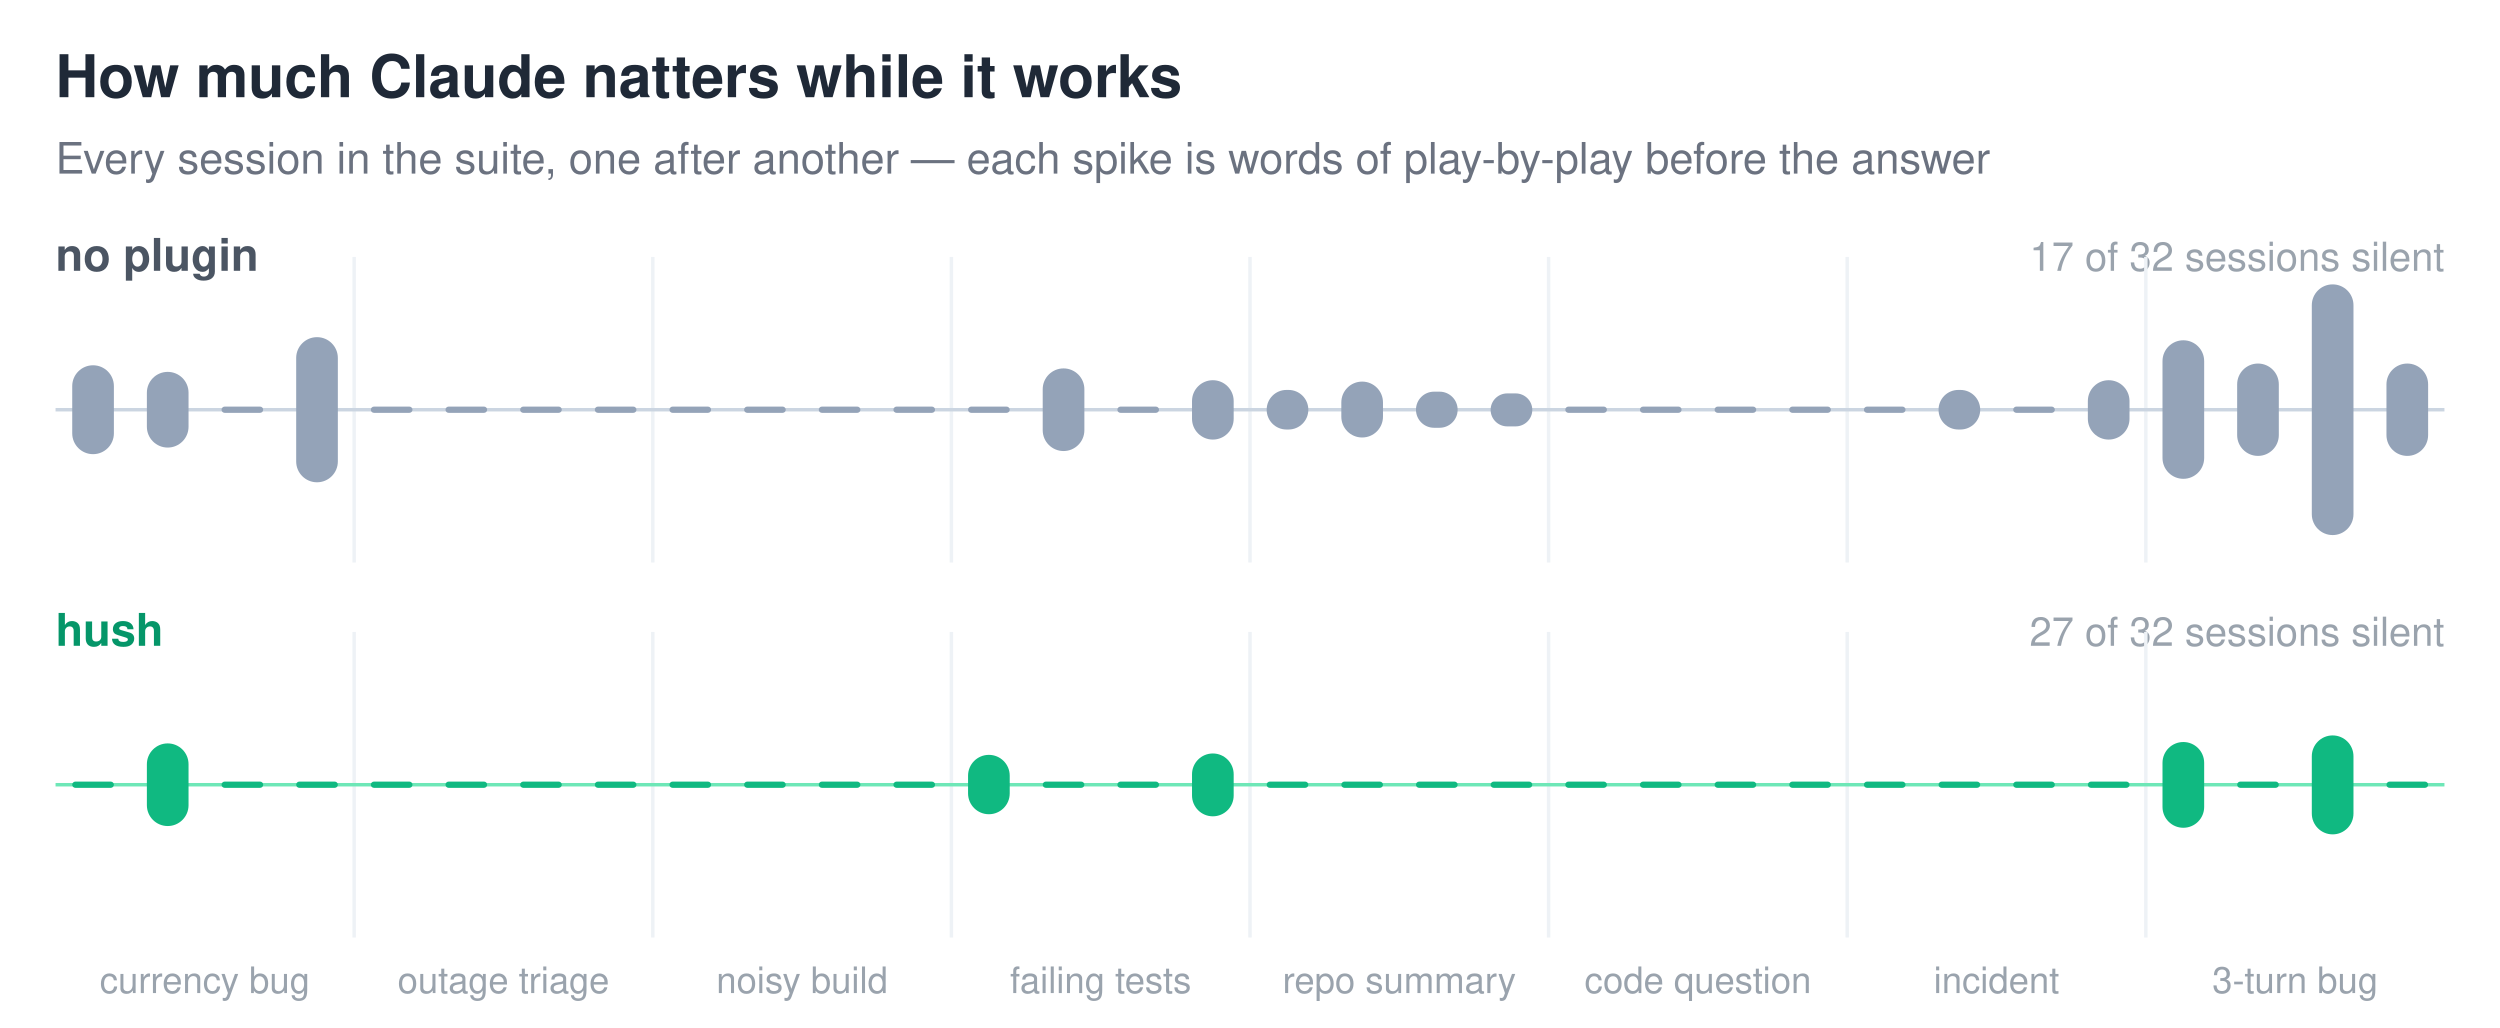
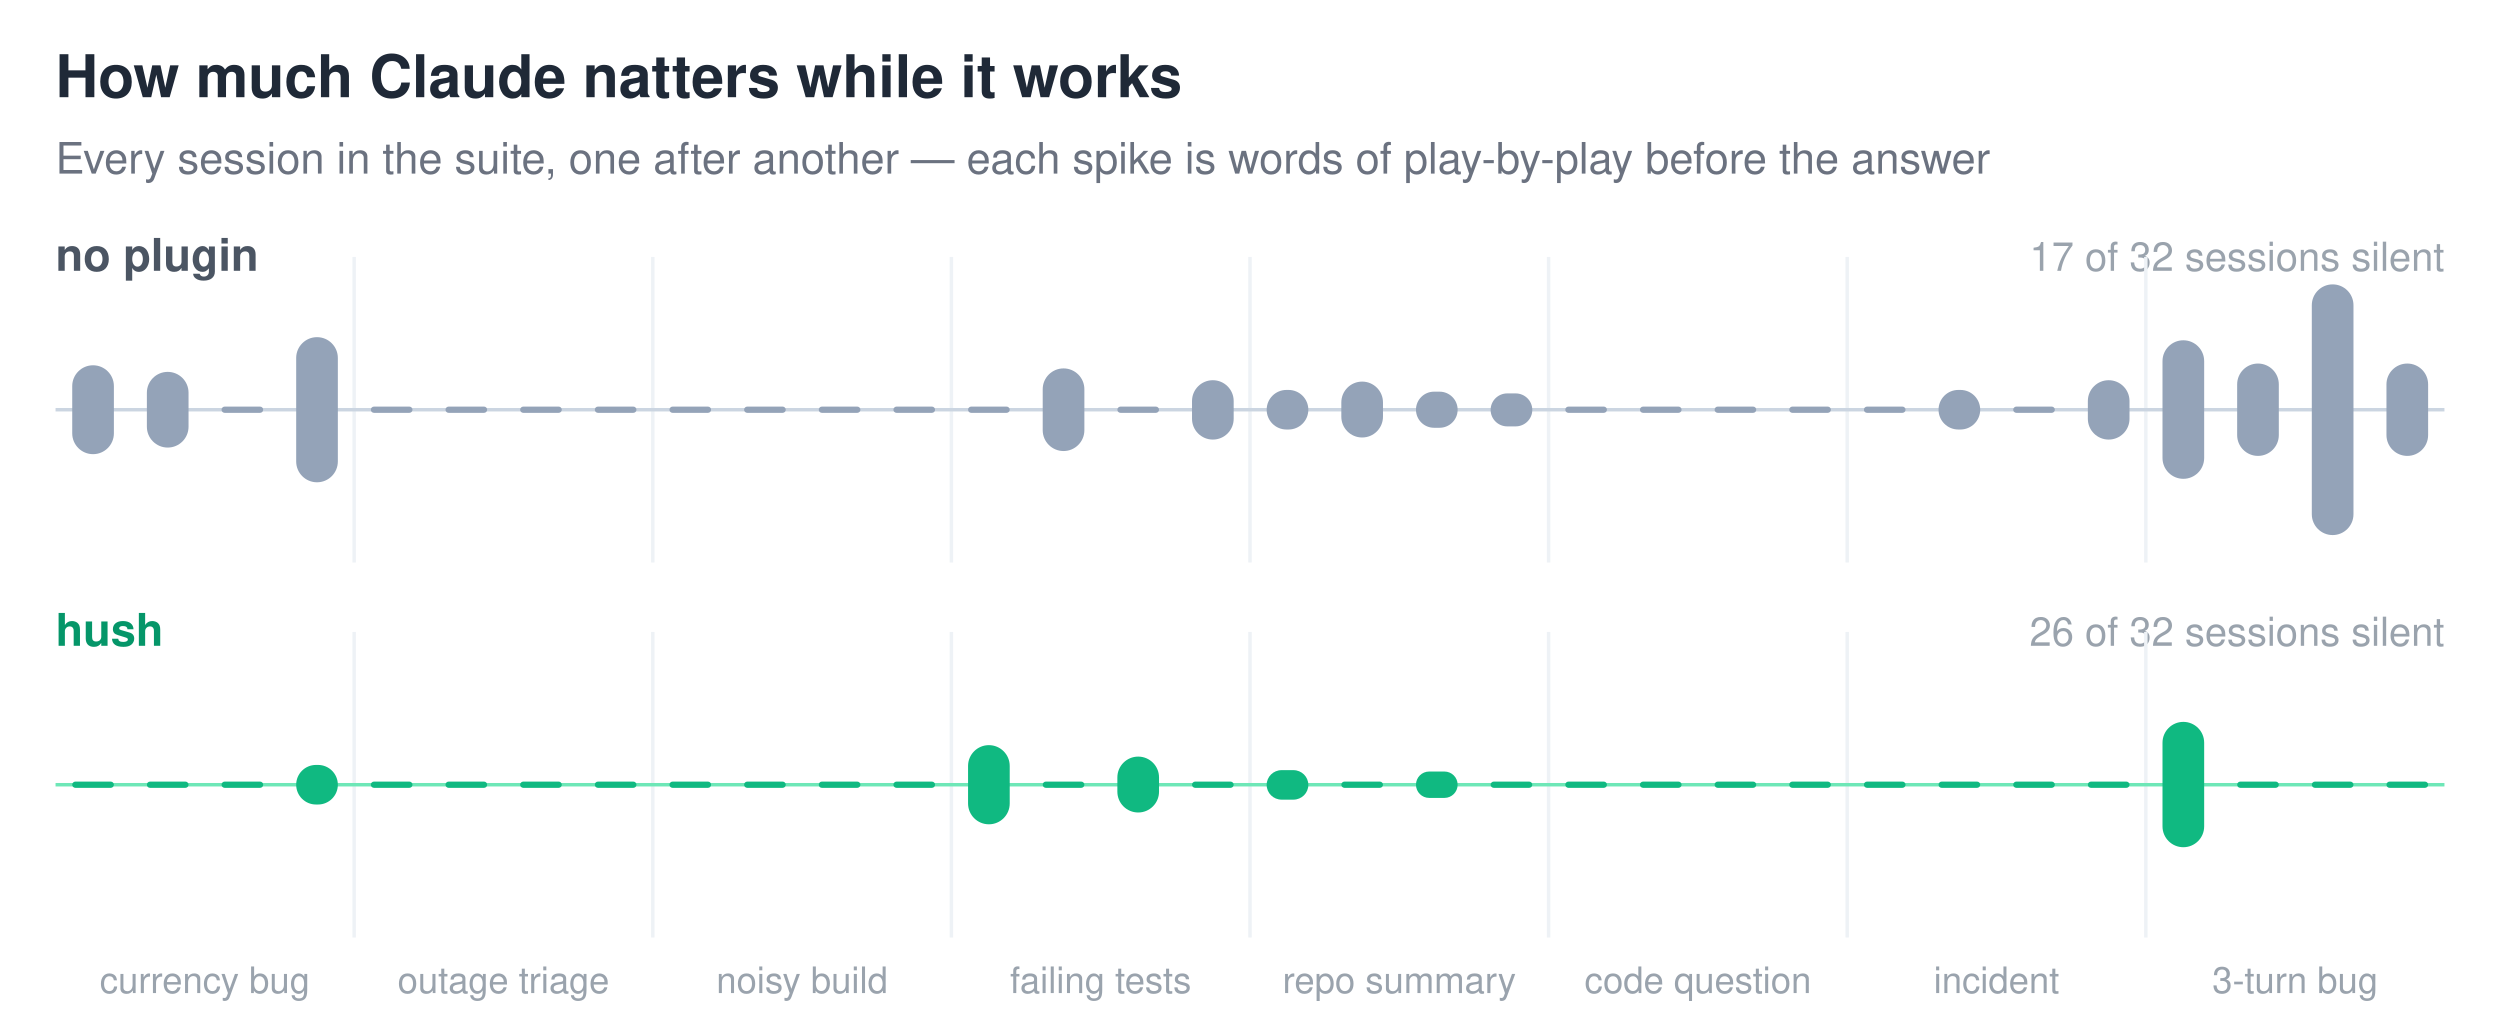
<svg xmlns="http://www.w3.org/2000/svg" viewBox="0 0 720 296" font-family="-apple-system,BlinkMacSystemFont,Segoe UI,Helvetica,Arial,sans-serif">
  <style>
    .title{fill:#1f2937;font-size:17px;font-weight:700}
    .sub{fill:#6b7280;font-size:12.5px}
    .lab{fill:#4b5563;font-size:13px;font-weight:600}
    .hushlab{fill:#059669;font-size:13px;font-weight:700}
    .note{fill:#9aa3ad;font-size:11.5px}
    .task{fill:#9aa3ad;font-size:10.5px}
    .wb{fill:#94a3b8}.wh{fill:#10b981}
    .zero{stroke:#cbd5e1;stroke-width:1}
    .zeroh{stroke:#6ee7b7;stroke-width:1}
    .div{stroke:#eef2f6;stroke-width:1}
    .foot{fill:#6b7280;font-size:12.5px}.em{fill:#059669;font-weight:700}
    @media (prefers-color-scheme:dark){
      .title{fill:#e6edf3}.sub{fill:#9198a1}.lab{fill:#b0b8c0}.hushlab{fill:#3fb950}
      .note{fill:#6e7681}.task{fill:#6e7681}.wb{fill:#768390}.wh{fill:#3fb950}
      .zero{stroke:#444c56}.zeroh{stroke:#238636}.div{stroke:#21262d}.foot{fill:#9198a1}.em{fill:#3fb950}
    }
  </style>
  <text x="16" y="28" class="title">How much Claude natters while it works</text>
  <text x="16" y="50" class="sub">Every session in the suite, one after another — each spike is words of play-by-play before the answer</text>
  <text x="16" y="78" class="lab">no plugin</text>
  <text x="704" y="78" class="note" text-anchor="end">17 of 32 sessions silent</text>
  <line x1="102.0" y1="74" x2="102.0" y2="162" class="div" />
  <line x1="188.0" y1="74" x2="188.0" y2="162" class="div" />
  <line x1="274.0" y1="74" x2="274.0" y2="162" class="div" />
  <line x1="360.0" y1="74" x2="360.0" y2="162" class="div" />
  <line x1="446.0" y1="74" x2="446.0" y2="162" class="div" />
  <line x1="532.0" y1="74" x2="532.0" y2="162" class="div" />
  <line x1="618.0" y1="74" x2="618.0" y2="162" class="div" />
  <line x1="16" y1="118" x2="704" y2="118" class="zero" />
  <rect x="20.8" y="105.2" width="12" height="25.6" rx="6.0" class="wb" />
  <rect x="42.3" y="107.1" width="12" height="21.8" rx="6.0" class="wb" />
  <rect x="63.8" y="117.1" width="12" height="1.8" rx="0.9" class="wb" />
  <rect x="85.3" y="97.1" width="12" height="41.8" rx="6.0" class="wb" />
  <rect x="106.8" y="117.1" width="12" height="1.8" rx="0.9" class="wb" />
  <rect x="128.3" y="117.1" width="12" height="1.8" rx="0.9" class="wb" />
  <rect x="149.8" y="117.1" width="12" height="1.8" rx="0.9" class="wb" />
  <rect x="171.3" y="117.1" width="12" height="1.8" rx="0.9" class="wb" />
  <rect x="192.8" y="117.1" width="12" height="1.8" rx="0.9" class="wb" />
  <rect x="214.3" y="117.1" width="12" height="1.8" rx="0.9" class="wb" />
  <rect x="235.8" y="117.1" width="12" height="1.8" rx="0.9" class="wb" />
  <rect x="257.3" y="117.1" width="12" height="1.8" rx="0.9" class="wb" />
  <rect x="278.8" y="117.1" width="12" height="1.8" rx="0.9" class="wb" />
  <rect x="300.3" y="106.1" width="12" height="23.8" rx="6.0" class="wb" />
  <rect x="321.8" y="117.1" width="12" height="1.8" rx="0.9" class="wb" />
  <rect x="343.3" y="109.5" width="12" height="17.1" rx="6.0" class="wb" />
  <rect x="364.8" y="112.3" width="12" height="11.4" rx="5.7" class="wb" />
  <rect x="386.3" y="109.9" width="12" height="16.1" rx="6.0" class="wb" />
  <rect x="407.8" y="112.8" width="12" height="10.4" rx="5.2" class="wb" />
  <rect x="429.3" y="113.3" width="12" height="9.5" rx="4.8" class="wb" />
  <rect x="450.8" y="117.1" width="12" height="1.8" rx="0.9" class="wb" />
  <rect x="472.3" y="117.1" width="12" height="1.8" rx="0.9" class="wb" />
  <rect x="493.8" y="117.1" width="12" height="1.8" rx="0.9" class="wb" />
  <rect x="515.3" y="117.1" width="12" height="1.8" rx="0.9" class="wb" />
  <rect x="536.8" y="117.1" width="12" height="1.8" rx="0.9" class="wb" />
  <rect x="558.3" y="112.3" width="12" height="11.4" rx="5.7" class="wb" />
  <rect x="579.8" y="117.1" width="12" height="1.8" rx="0.9" class="wb" />
  <rect x="601.3" y="109.5" width="12" height="17.1" rx="6.0" class="wb" />
  <rect x="622.8" y="98.0" width="12" height="39.9" rx="6.0" class="wb" />
  <rect x="644.3" y="104.7" width="12" height="26.6" rx="6.0" class="wb" />
  <rect x="665.8" y="81.9" width="12" height="72.2" rx="6.0" class="wb" />
  <rect x="687.3" y="104.7" width="12" height="26.6" rx="6.0" class="wb" />
  <text x="16" y="186" class="hushlab">hush</text>
-   <text x="704" y="186" class="note" text-anchor="end">27 of 32 sessions silent</text>
+   <text x="704" y="186" class="note" text-anchor="end">26 of 32 sessions silent</text>
  <line x1="102.0" y1="182" x2="102.0" y2="270" class="div" />
  <line x1="188.0" y1="182" x2="188.0" y2="270" class="div" />
  <line x1="274.0" y1="182" x2="274.0" y2="270" class="div" />
  <line x1="360.0" y1="182" x2="360.0" y2="270" class="div" />
  <line x1="446.0" y1="182" x2="446.0" y2="270" class="div" />
  <line x1="532.0" y1="182" x2="532.0" y2="270" class="div" />
  <line x1="618.0" y1="182" x2="618.0" y2="270" class="div" />
  <line x1="16" y1="226" x2="704" y2="226" class="zeroh" />
  <rect x="20.8" y="225.1" width="12" height="1.8" rx="0.9" class="wh" />
-   <rect x="42.3" y="214.1" width="12" height="23.8" rx="6.0" class="wh" />
+   <rect x="42.3" y="225.1" width="12" height="1.8" rx="0.9" class="wh" />
  <rect x="63.8" y="225.1" width="12" height="1.8" rx="0.9" class="wh" />
-   <rect x="85.3" y="225.1" width="12" height="1.8" rx="0.9" class="wh" />
+   <rect x="85.3" y="220.3" width="12" height="11.4" rx="5.7" class="wh" />
  <rect x="106.8" y="225.1" width="12" height="1.8" rx="0.9" class="wh" />
  <rect x="128.3" y="225.1" width="12" height="1.8" rx="0.9" class="wh" />
  <rect x="149.8" y="225.1" width="12" height="1.8" rx="0.9" class="wh" />
  <rect x="171.3" y="225.1" width="12" height="1.8" rx="0.9" class="wh" />
  <rect x="192.8" y="225.1" width="12" height="1.8" rx="0.9" class="wh" />
  <rect x="214.3" y="225.1" width="12" height="1.8" rx="0.9" class="wh" />
  <rect x="235.8" y="225.1" width="12" height="1.8" rx="0.9" class="wh" />
  <rect x="257.3" y="225.1" width="12" height="1.8" rx="0.9" class="wh" />
-   <rect x="278.8" y="217.4" width="12" height="17.1" rx="6.0" class="wh" />
+   <rect x="278.8" y="214.6" width="12" height="22.8" rx="6.0" class="wh" />
  <rect x="300.3" y="225.1" width="12" height="1.8" rx="0.9" class="wh" />
-   <rect x="321.8" y="225.1" width="12" height="1.8" rx="0.9" class="wh" />
-   <rect x="343.3" y="217.0" width="12" height="18.1" rx="6.0" class="wh" />
-   <rect x="364.8" y="225.1" width="12" height="1.8" rx="0.9" class="wh" />
+   <rect x="321.8" y="217.9" width="12" height="16.1" rx="6.0" class="wh" />
+   <rect x="343.3" y="225.1" width="12" height="1.8" rx="0.9" class="wh" />
+   <rect x="364.8" y="221.8" width="12" height="8.5" rx="4.3" class="wh" />
  <rect x="386.3" y="225.1" width="12" height="1.8" rx="0.9" class="wh" />
-   <rect x="407.8" y="225.1" width="12" height="1.8" rx="0.9" class="wh" />
+   <rect x="407.8" y="222.2" width="12" height="7.6" rx="3.8" class="wh" />
  <rect x="429.3" y="225.1" width="12" height="1.8" rx="0.9" class="wh" />
  <rect x="450.8" y="225.1" width="12" height="1.8" rx="0.9" class="wh" />
  <rect x="472.3" y="225.1" width="12" height="1.8" rx="0.9" class="wh" />
  <rect x="493.8" y="225.1" width="12" height="1.8" rx="0.9" class="wh" />
  <rect x="515.3" y="225.1" width="12" height="1.8" rx="0.9" class="wh" />
  <rect x="536.8" y="225.1" width="12" height="1.8" rx="0.9" class="wh" />
  <rect x="558.3" y="225.1" width="12" height="1.8" rx="0.9" class="wh" />
  <rect x="579.8" y="225.1" width="12" height="1.8" rx="0.9" class="wh" />
  <rect x="601.3" y="225.1" width="12" height="1.8" rx="0.9" class="wh" />
-   <rect x="622.8" y="213.7" width="12" height="24.7" rx="6.0" class="wh" />
+   <rect x="622.8" y="207.9" width="12" height="36.1" rx="6.0" class="wh" />
  <rect x="644.3" y="225.1" width="12" height="1.8" rx="0.9" class="wh" />
-   <rect x="665.8" y="211.8" width="12" height="28.5" rx="6.0" class="wh" />
+   <rect x="665.8" y="225.1" width="12" height="1.8" rx="0.9" class="wh" />
  <rect x="687.3" y="225.1" width="12" height="1.8" rx="0.9" class="wh" />
  <text x="59.0" y="286" class="task" text-anchor="middle">currency bug</text>
  <text x="145.0" y="286" class="task" text-anchor="middle">outage triage</text>
  <text x="231.0" y="286" class="task" text-anchor="middle">noisy build</text>
  <text x="317.0" y="286" class="task" text-anchor="middle">failing tests</text>
  <text x="403.0" y="286" class="task" text-anchor="middle">repo summary</text>
  <text x="489.0" y="286" class="task" text-anchor="middle">code question</text>
  <text x="575.0" y="286" class="task" text-anchor="middle">incident</text>
  <text x="661.0" y="286" class="task" text-anchor="middle">3-turn bug</text>
</svg>
